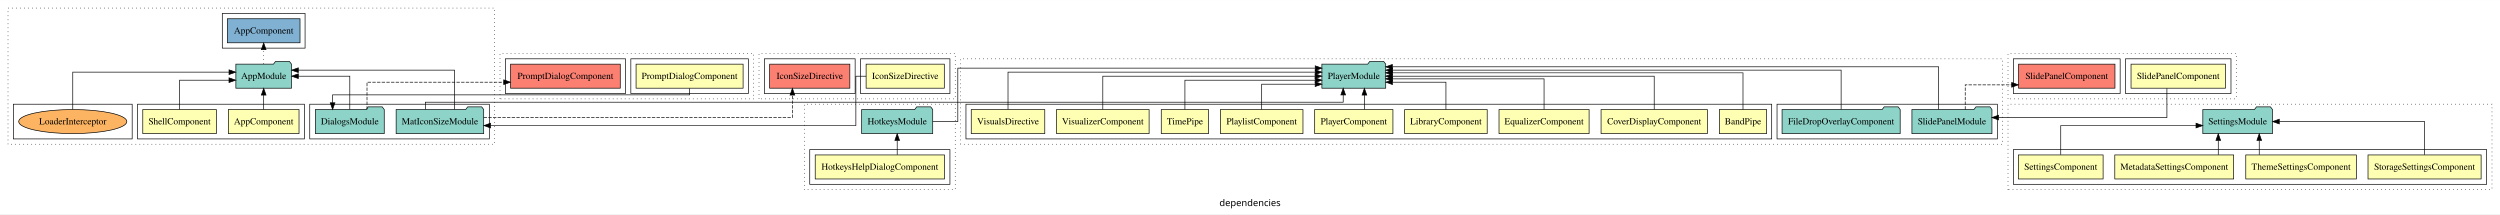
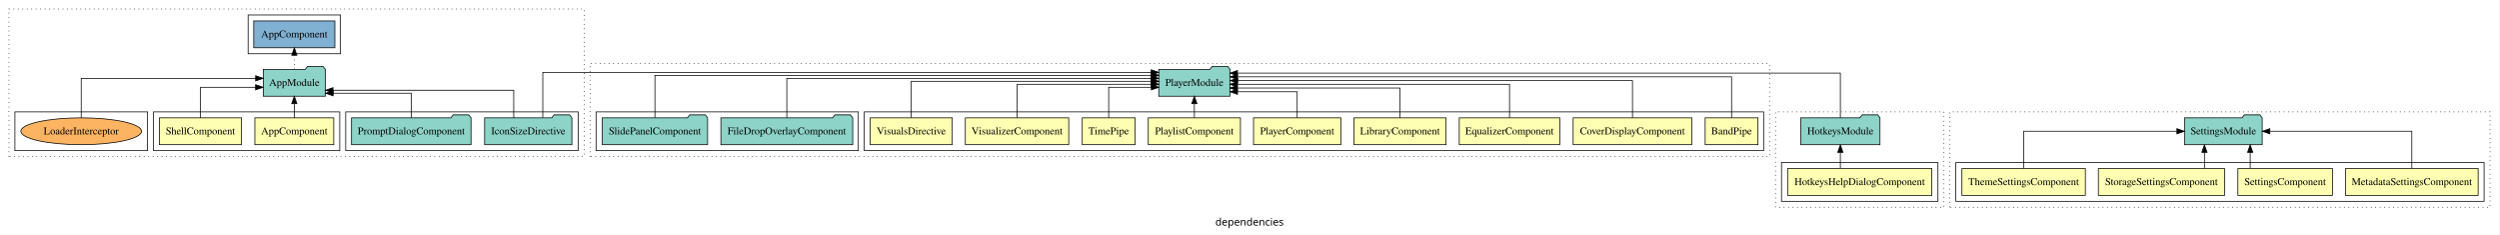
- <svg xmlns="http://www.w3.org/2000/svg" width="3745pt" height="321pt" viewBox="0.00 0.00 3745.00 320.80">
-   <g id="graph0" class="graph" transform="scale(1 1) rotate(0) translate(4 316.8)">
-     <polygon fill="white" stroke="transparent" points="-4,4 -4,-316.8 3741,-316.8 3741,4 -4,4" />
-     <text text-anchor="middle" x="1868.5" y="-8.2" font-family="sans-serif" font-size="14.00">dependencies</text>
+ <svg xmlns="http://www.w3.org/2000/svg" width="3354pt" height="315pt" viewBox="0.00 0.00 3354.00 314.80">
+   <g id="graph0" class="graph" transform="scale(1 1) rotate(0) translate(4 310.8)">
+     <polygon fill="white" stroke="transparent" points="-4,4 -4,-310.8 3350,-310.8 3350,4 -4,4" />
+     <text text-anchor="middle" x="1673" y="-8.2" font-family="sans-serif" font-size="14.00">dependencies</text>
    <g id="clust1" class="cluster">
-       <polygon fill="none" stroke="black" stroke-dasharray="1,5" points="8,-100.8 8,-304.8 737,-304.8 737,-100.8 8,-100.8" />
+       <polygon fill="none" stroke="black" stroke-dasharray="1,5" points="8,-100.8 8,-298.8 780,-298.8 780,-100.8 8,-100.8" />
    </g>
    <g id="clust2" class="cluster">
      <polygon fill="none" stroke="black" points="202,-108.8 202,-160.8 452,-160.8 452,-108.8 202,-108.8" />
    </g>
    <g id="clust5" class="cluster">
-       <polygon fill="none" stroke="black" points="460,-108.8 460,-160.8 729,-160.8 729,-108.8 460,-108.8" />
+       <polygon fill="none" stroke="black" points="460,-108.8 460,-160.8 772,-160.8 772,-108.8 460,-108.8" />
    </g>
    <g id="clust7" class="cluster">
-       <polygon fill="none" stroke="black" points="329,-244.8 329,-296.8 453,-296.8 453,-244.8 329,-244.8" />
+       <polygon fill="none" stroke="black" points="329,-238.8 329,-290.8 453,-290.8 453,-238.8 329,-238.8" />
    </g>
    <g id="clust8" class="cluster">
      <polygon fill="none" stroke="black" points="16,-108.8 16,-160.8 194,-160.8 194,-108.8 16,-108.8" />
    </g>
    <g id="clust9" class="cluster">
-       <polygon fill="none" stroke="black" stroke-dasharray="1,5" points="745,-168.8 745,-236.8 1125,-236.8 1125,-168.8 745,-168.8" />
+       <polygon fill="none" stroke="black" stroke-dasharray="1,5" points="2379,-32.8 2379,-160.8 2605,-160.8 2605,-32.8 2379,-32.8" />
    </g>
    <g id="clust10" class="cluster">
-       <polygon fill="none" stroke="black" points="941,-176.8 941,-228.8 1117,-228.8 1117,-176.8 941,-176.8" />
-     </g>
-     <g id="clust13" class="cluster">
-       <polygon fill="none" stroke="black" points="753,-176.8 753,-228.8 933,-228.8 933,-176.8 753,-176.8" />
+       <polygon fill="none" stroke="black" points="2387,-40.8 2387,-92.8 2597,-92.8 2597,-40.8 2387,-40.8" />
    </g>
    <g id="clust16" class="cluster">
-       <polygon fill="none" stroke="black" stroke-dasharray="1,5" points="1201,-32.8 1201,-160.8 1427,-160.8 1427,-32.8 1201,-32.8" />
+       <polygon fill="none" stroke="black" stroke-dasharray="1,5" points="788,-100.8 788,-225.8 2371,-225.8 2371,-100.8 788,-100.8" />
    </g>
    <g id="clust17" class="cluster">
-       <polygon fill="none" stroke="black" points="1209,-40.8 1209,-92.8 1419,-92.8 1419,-40.8 1209,-40.8" />
-     </g>
-     <g id="clust23" class="cluster">
-       <polygon fill="none" stroke="black" stroke-dasharray="1,5" points="1133,-168.8 1133,-236.8 1427,-236.8 1427,-168.8 1133,-168.8" />
-     </g>
-     <g id="clust24" class="cluster">
-       <polygon fill="none" stroke="black" points="1285,-176.8 1285,-228.8 1419,-228.8 1419,-176.8 1285,-176.8" />
+       <polygon fill="none" stroke="black" points="1156,-108.8 1156,-160.8 2363,-160.8 2363,-108.8 1156,-108.8" />
    </g>
    <g id="clust27" class="cluster">
-       <polygon fill="none" stroke="black" points="1141,-176.8 1141,-228.8 1277,-228.8 1277,-176.8 1141,-176.8" />
-     </g>
-     <g id="clust30" class="cluster">
-       <polygon fill="none" stroke="black" stroke-dasharray="1,5" points="1435,-100.8 1435,-228.8 2996,-228.8 2996,-100.8 1435,-100.8" />
+       <polygon fill="none" stroke="black" points="796,-108.8 796,-160.8 1148,-160.8 1148,-108.8 796,-108.8" />
    </g>
    <g id="clust31" class="cluster">
-       <polygon fill="none" stroke="black" points="1443,-108.8 1443,-160.8 2650,-160.8 2650,-108.8 1443,-108.8" />
-     </g>
-     <g id="clust41" class="cluster">
-       <polygon fill="none" stroke="black" points="2658,-108.8 2658,-160.8 2988,-160.8 2988,-108.8 2658,-108.8" />
-     </g>
-     <g id="clust45" class="cluster">
-       <polygon fill="none" stroke="black" stroke-dasharray="1,5" points="3004,-32.8 3004,-160.8 3729,-160.8 3729,-32.8 3004,-32.8" />
-     </g>
-     <g id="clust46" class="cluster">
-       <polygon fill="none" stroke="black" points="3012,-40.8 3012,-92.8 3721,-92.8 3721,-40.8 3012,-40.8" />
-     </g>
-     <g id="clust55" class="cluster">
-       <polygon fill="none" stroke="black" stroke-dasharray="1,5" points="3004,-168.8 3004,-236.8 3346,-236.8 3346,-168.8 3004,-168.8" />
-     </g>
-     <g id="clust56" class="cluster">
-       <polygon fill="none" stroke="black" points="3180,-176.8 3180,-228.8 3338,-228.8 3338,-176.8 3180,-176.8" />
-     </g>
-     <g id="clust59" class="cluster">
-       <polygon fill="none" stroke="black" points="3012,-176.8 3012,-228.8 3172,-228.8 3172,-176.8 3012,-176.8" />
+       <polygon fill="none" stroke="black" stroke-dasharray="1,5" points="2613,-32.8 2613,-160.8 3338,-160.8 3338,-32.8 2613,-32.8" />
+     </g>
+     <g id="clust32" class="cluster">
+       <polygon fill="none" stroke="black" points="2621,-40.8 2621,-92.8 3330,-92.8 3330,-40.8 2621,-40.8" />
    </g>
    <g id="node1" class="node">
      <polygon fill="#ffffb3" stroke="black" points="443.94,-152.8 338.06,-152.8 338.06,-116.8 443.94,-116.8 443.94,-152.8" />
      <text text-anchor="middle" x="391" y="-130.6" font-family="Times,serif" font-size="14.00">AppComponent</text>
    </g>
    <g id="node3" class="node">
-       <polygon fill="#8dd3c7" stroke="black" points="432.66,-220.8 429.66,-224.8 408.66,-224.8 405.66,-220.8 349.34,-220.8 349.34,-184.8 432.66,-184.8 432.66,-220.8" />
-       <text text-anchor="middle" x="391" y="-198.6" font-family="Times,serif" font-size="14.00">AppModule</text>
+       <polygon fill="#8dd3c7" stroke="black" points="432.66,-217.8 429.66,-221.8 408.66,-221.8 405.66,-217.8 349.34,-217.8 349.34,-181.8 432.66,-181.8 432.66,-217.8" />
+       <text text-anchor="middle" x="391" y="-195.6" font-family="Times,serif" font-size="14.00">AppModule</text>
    </g>
    <g id="edge1" class="edge">
-       <path fill="none" stroke="black" d="M391,-153.02C391,-153.02 391,-174.53 391,-174.53" />
-       <polygon fill="black" stroke="black" points="387.5,-174.53 391,-184.53 394.5,-174.53 387.5,-174.53" />
+       <path fill="none" stroke="black" d="M391,-152.91C391,-152.91 391,-171.79 391,-171.79" />
+       <polygon fill="black" stroke="black" points="387.5,-171.79 391,-181.79 394.5,-171.79 387.5,-171.79" />
    </g>
    <g id="node2" class="node">
      <polygon fill="#ffffb3" stroke="black" points="320.11,-152.8 209.89,-152.8 209.89,-116.8 320.11,-116.8 320.11,-152.8" />
      <text text-anchor="middle" x="265" y="-130.6" font-family="Times,serif" font-size="14.00">ShellComponent</text>
    </g>
    <g id="edge2" class="edge">
-       <path fill="none" stroke="black" d="M265,-153.07C265,-171.36 265,-196.8 265,-196.8 265,-196.8 339.04,-196.8 339.04,-196.8" />
-       <polygon fill="black" stroke="black" points="339.04,-200.3 349.04,-196.8 339.04,-193.3 339.04,-200.3" />
+       <path fill="none" stroke="black" d="M265,-152.82C265,-170.17 265,-193.8 265,-193.8 265,-193.8 339.04,-193.8 339.04,-193.8" />
+       <polygon fill="black" stroke="black" points="339.04,-197.3 349.04,-193.8 339.04,-190.3 339.04,-197.3" />
    </g>
    <g id="node6" class="node">
-       <polygon fill="#80b1d3" stroke="black" points="445.44,-288.8 336.56,-288.8 336.56,-252.8 445.44,-252.8 445.44,-288.8" />
-       <text text-anchor="middle" x="391" y="-266.6" font-family="Times,serif" font-size="14.00">AppComponent </text>
+       <polygon fill="#80b1d3" stroke="black" points="445.44,-282.8 336.56,-282.8 336.56,-246.8 445.44,-246.8 445.44,-282.8" />
+       <text text-anchor="middle" x="391" y="-260.6" font-family="Times,serif" font-size="14.00">AppComponent </text>
    </g>
    <g id="edge5" class="edge">
-       <path fill="none" stroke="black" stroke-dasharray="1,5" d="M391,-221.02C391,-221.02 391,-242.53 391,-242.53" />
-       <polygon fill="black" stroke="black" points="387.5,-242.53 391,-252.53 394.5,-242.53 387.5,-242.53" />
+       <path fill="none" stroke="black" stroke-dasharray="1,5" d="M391,-217.91C391,-217.91 391,-236.79 391,-236.79" />
+       <polygon fill="black" stroke="black" points="387.5,-236.79 391,-246.79 394.5,-236.79 387.5,-236.79" />
    </g>
    <g id="node4" class="node">
-       <polygon fill="#8dd3c7" stroke="black" points="571.6,-152.8 568.6,-156.8 547.6,-156.8 544.6,-152.8 468.4,-152.8 468.4,-116.8 571.6,-116.8 571.6,-152.8" />
-       <text text-anchor="middle" x="520" y="-130.6" font-family="Times,serif" font-size="14.00">DialogsModule</text>
+       <polygon fill="#8dd3c7" stroke="black" points="763.56,-152.8 760.56,-156.8 739.56,-156.8 736.56,-152.8 646.44,-152.8 646.44,-116.8 763.56,-116.8 763.56,-152.8" />
+       <text text-anchor="middle" x="705" y="-130.6" font-family="Times,serif" font-size="14.00">IconSizeDirective</text>
    </g>
    <g id="edge3" class="edge">
-       <path fill="none" stroke="black" d="M520,-153.02C520,-173.17 520,-202.8 520,-202.8 520,-202.8 442.88,-202.8 442.88,-202.8" />
-       <polygon fill="black" stroke="black" points="442.88,-199.3 432.88,-202.8 442.88,-206.3 442.88,-199.3" />
-     </g>
-     <g id="node9" class="node">
-       <polygon fill="#fb8072" stroke="black" points="925.16,-220.8 760.84,-220.8 760.84,-184.8 925.16,-184.8 925.16,-220.8" />
-       <text text-anchor="middle" x="843" y="-198.6" font-family="Times,serif" font-size="14.00">PromptDialogComponent </text>
-     </g>
-     <g id="edge8" class="edge">
-       <path fill="none" stroke="black" stroke-dasharray="5,2" d="M545.78,-152.82C545.78,-170.17 545.78,-193.8 545.78,-193.8 545.78,-193.8 750.6,-193.8 750.6,-193.8" />
-       <polygon fill="black" stroke="black" points="750.6,-197.3 760.6,-193.8 750.6,-190.3 750.6,-197.3" />
+       <path fill="none" stroke="black" d="M685.49,-152.81C685.49,-168.85 685.49,-189.8 685.49,-189.8 685.49,-189.8 442.88,-189.8 442.88,-189.8" />
+       <polygon fill="black" stroke="black" points="442.88,-186.3 432.88,-189.8 442.88,-193.3 442.88,-186.3" />
+     </g>
+     <g id="node19" class="node">
+       <polygon fill="#8dd3c7" stroke="black" points="1646.82,-217.8 1643.82,-221.8 1622.82,-221.8 1619.82,-217.8 1551.18,-217.8 1551.18,-181.8 1646.82,-181.8 1646.82,-217.8" />
+       <text text-anchor="middle" x="1599" y="-195.6" font-family="Times,serif" font-size="14.00">PlayerModule</text>
+     </g>
+     <g id="edge19" class="edge">
+       <path fill="none" stroke="black" d="M724.51,-153.12C724.51,-176.46 724.51,-213.8 724.51,-213.8 724.51,-213.8 1541.05,-213.8 1541.05,-213.8" />
+       <polygon fill="black" stroke="black" points="1541.05,-217.3 1551.05,-213.8 1541.05,-210.3 1541.05,-217.3" />
    </g>
    <g id="node5" class="node">
-       <polygon fill="#8dd3c7" stroke="black" points="720.58,-152.8 717.58,-156.8 696.58,-156.8 693.58,-152.8 589.42,-152.8 589.42,-116.8 720.58,-116.8 720.58,-152.8" />
-       <text text-anchor="middle" x="655" y="-130.6" font-family="Times,serif" font-size="14.00">MatIconSizeModule</text>
+       <polygon fill="#8dd3c7" stroke="black" points="628.16,-152.8 625.16,-156.8 604.16,-156.8 601.16,-152.8 467.84,-152.8 467.84,-116.8 628.16,-116.8 628.16,-152.8" />
+       <text text-anchor="middle" x="548" y="-130.6" font-family="Times,serif" font-size="14.00">PromptDialogComponent</text>
    </g>
    <g id="edge4" class="edge">
-       <path fill="none" stroke="black" d="M676.85,-153.05C676.85,-175.82 676.85,-211.8 676.85,-211.8 676.85,-211.8 442.87,-211.8 442.87,-211.8" />
-       <polygon fill="black" stroke="black" points="442.87,-208.3 432.87,-211.8 442.87,-215.3 442.87,-208.3" />
-     </g>
-     <g id="node13" class="node">
-       <polygon fill="#fb8072" stroke="black" points="1269.06,-220.8 1148.94,-220.8 1148.94,-184.8 1269.06,-184.8 1269.06,-220.8" />
-       <text text-anchor="middle" x="1209" y="-198.6" font-family="Times,serif" font-size="14.00">IconSizeDirective </text>
-     </g>
-     <g id="edge11" class="edge">
-       <path fill="none" stroke="black" stroke-dasharray="5,2" d="M720.54,-140.8C861.95,-140.8 1183.03,-140.8 1183.03,-140.8 1183.03,-140.8 1183.03,-174.53 1183.03,-174.53" />
-       <polygon fill="black" stroke="black" points="1179.53,-174.53 1183.03,-184.53 1186.53,-174.53 1179.53,-174.53" />
-     </g>
-     <g id="node23" class="node">
-       <polygon fill="#8dd3c7" stroke="black" points="2071.82,-220.8 2068.82,-224.8 2047.82,-224.8 2044.82,-220.8 1976.18,-220.8 1976.18,-184.8 2071.82,-184.8 2071.82,-220.8" />
-       <text text-anchor="middle" x="2024" y="-198.6" font-family="Times,serif" font-size="14.00">PlayerModule</text>
-     </g>
-     <g id="edge23" class="edge">
-       <path fill="none" stroke="black" d="M633.15,-153C633.15,-158.83 633.15,-163.8 633.15,-163.8 633.15,-163.8 2008.11,-163.8 2008.11,-163.8 2008.11,-163.8 2008.11,-174.67 2008.11,-174.67" />
-       <polygon fill="black" stroke="black" points="2004.61,-174.67 2008.11,-184.67 2011.61,-174.67 2004.61,-174.67" />
+       <path fill="none" stroke="black" d="M548,-152.92C548,-167.58 548,-185.8 548,-185.8 548,-185.8 443.07,-185.8 443.07,-185.8" />
+       <polygon fill="black" stroke="black" points="443.07,-182.3 433.07,-185.8 443.07,-189.3 443.07,-182.3" />
    </g>
    <g id="node7" class="node">
      <ellipse fill="#fdb462" stroke="black" cx="105" cy="-134.8" rx="80.98" ry="18" />
      <text text-anchor="middle" x="105" y="-130.6" font-family="Times,serif" font-size="14.00">LoaderInterceptor</text>
    </g>
    <g id="edge6" class="edge">
-       <path fill="none" stroke="black" d="M105,-153.09C105,-175.01 105,-208.8 105,-208.8 105,-208.8 339.11,-208.8 339.11,-208.8" />
-       <polygon fill="black" stroke="black" points="339.11,-212.3 349.11,-208.8 339.11,-205.3 339.11,-212.3" />
+       <path fill="none" stroke="black" d="M105,-153.08C105,-174.12 105,-205.8 105,-205.8 105,-205.8 339.11,-205.8 339.11,-205.8" />
+       <polygon fill="black" stroke="black" points="339.11,-209.3 349.11,-205.8 339.11,-202.3 339.11,-209.3" />
    </g>
    <g id="node8" class="node">
-       <polygon fill="#ffffb3" stroke="black" points="1109.16,-220.8 948.84,-220.8 948.84,-184.8 1109.16,-184.8 1109.16,-220.8" />
-       <text text-anchor="middle" x="1029" y="-198.6" font-family="Times,serif" font-size="14.00">PromptDialogComponent</text>
+       <polygon fill="#ffffb3" stroke="black" points="2588.81,-84.8 2395.19,-84.8 2395.19,-48.8 2588.81,-48.8 2588.81,-84.8" />
+       <text text-anchor="middle" x="2492" y="-62.6" font-family="Times,serif" font-size="14.00">HotkeysHelpDialogComponent</text>
+     </g>
+     <g id="node9" class="node">
+       <polygon fill="#8dd3c7" stroke="black" points="2519.21,-152.8 2516.21,-156.8 2495.21,-156.8 2492.21,-152.8 2412.79,-152.8 2412.79,-116.8 2519.21,-116.8 2519.21,-152.8" />
+       <text text-anchor="middle" x="2466" y="-130.6" font-family="Times,serif" font-size="14.00">HotkeysModule</text>
    </g>
    <g id="edge7" class="edge">
-       <path fill="none" stroke="black" d="M1029,-184.59C1029,-179.25 1029,-174.8 1029,-174.8 1029,-174.8 494.22,-174.8 494.22,-174.8 494.22,-174.8 494.22,-162.93 494.22,-162.93" />
-       <polygon fill="black" stroke="black" points="497.72,-162.93 494.22,-152.93 490.72,-162.93 497.72,-162.93" />
+       <path fill="none" stroke="black" d="M2466,-85.02C2466,-85.02 2466,-106.53 2466,-106.53" />
+       <polygon fill="black" stroke="black" points="2462.5,-106.53 2466,-116.53 2469.5,-106.53 2462.5,-106.53" />
+     </g>
+     <g id="edge18" class="edge">
+       <path fill="none" stroke="black" d="M2466,-152.89C2466,-175.93 2466,-212.8 2466,-212.8 2466,-212.8 1656.85,-212.8 1656.85,-212.8" />
+       <polygon fill="black" stroke="black" points="1656.85,-209.3 1646.85,-212.8 1656.85,-216.3 1656.85,-209.3" />
    </g>
    <g id="node10" class="node">
-       <polygon fill="#ffffb3" stroke="black" points="1410.81,-84.8 1217.19,-84.8 1217.19,-48.8 1410.81,-48.8 1410.81,-84.8" />
-       <text text-anchor="middle" x="1314" y="-62.6" font-family="Times,serif" font-size="14.00">HotkeysHelpDialogComponent</text>
+       <polygon fill="#ffffb3" stroke="black" points="2355.44,-152.8 2284.56,-152.8 2284.56,-116.8 2355.44,-116.8 2355.44,-152.8" />
+       <text text-anchor="middle" x="2320" y="-130.6" font-family="Times,serif" font-size="14.00">BandPipe</text>
+     </g>
+     <g id="edge8" class="edge">
+       <path fill="none" stroke="black" d="M2320,-152.84C2320,-174.46 2320,-207.8 2320,-207.8 2320,-207.8 1656.87,-207.8 1656.87,-207.8" />
+       <polygon fill="black" stroke="black" points="1656.87,-204.3 1646.87,-207.8 1656.87,-211.3 1656.87,-204.3" />
    </g>
    <g id="node11" class="node">
-       <polygon fill="#8dd3c7" stroke="black" points="1393.21,-152.8 1390.21,-156.8 1369.21,-156.8 1366.21,-152.8 1286.79,-152.8 1286.79,-116.8 1393.21,-116.8 1393.21,-152.8" />
-       <text text-anchor="middle" x="1340" y="-130.6" font-family="Times,serif" font-size="14.00">HotkeysModule</text>
+       <polygon fill="#ffffb3" stroke="black" points="2266.6,-152.8 2107.4,-152.8 2107.4,-116.8 2266.6,-116.8 2266.6,-152.8" />
+       <text text-anchor="middle" x="2187" y="-130.6" font-family="Times,serif" font-size="14.00">CoverDisplayComponent</text>
    </g>
    <g id="edge9" class="edge">
-       <path fill="none" stroke="black" d="M1340,-85.02C1340,-85.02 1340,-106.53 1340,-106.53" />
-       <polygon fill="black" stroke="black" points="1336.5,-106.53 1340,-116.53 1343.5,-106.53 1336.5,-106.53" />
+       <path fill="none" stroke="black" d="M2187,-153.02C2187,-173.17 2187,-202.8 2187,-202.8 2187,-202.8 1657.12,-202.8 1657.12,-202.8" />
+       <polygon fill="black" stroke="black" points="1657.12,-199.3 1647.12,-202.8 1657.12,-206.3 1657.12,-199.3" />
+     </g>
+     <g id="node12" class="node">
+       <polygon fill="#ffffb3" stroke="black" points="2089.47,-152.8 1954.53,-152.8 1954.53,-116.8 2089.47,-116.8 2089.47,-152.8" />
+       <text text-anchor="middle" x="2022" y="-130.6" font-family="Times,serif" font-size="14.00">EqualizerComponent</text>
+     </g>
+     <g id="edge10" class="edge">
+       <path fill="none" stroke="black" d="M2022,-153.02C2022,-171.63 2022,-197.8 2022,-197.8 2022,-197.8 1656.7,-197.8 1656.7,-197.8" />
+       <polygon fill="black" stroke="black" points="1656.7,-194.3 1646.7,-197.8 1656.7,-201.3 1656.7,-194.3" />
+     </g>
+     <g id="node13" class="node">
+       <polygon fill="#ffffb3" stroke="black" points="1936.81,-152.8 1813.19,-152.8 1813.19,-116.8 1936.81,-116.8 1936.81,-152.8" />
+       <text text-anchor="middle" x="1875" y="-130.6" font-family="Times,serif" font-size="14.00">LibraryComponent</text>
+     </g>
+     <g id="edge11" class="edge">
+       <path fill="none" stroke="black" d="M1875,-152.83C1875,-169.86 1875,-192.8 1875,-192.8 1875,-192.8 1656.76,-192.8 1656.76,-192.8" />
+       <polygon fill="black" stroke="black" points="1656.76,-189.3 1646.76,-192.8 1656.76,-196.3 1656.76,-189.3" />
+     </g>
+     <g id="node14" class="node">
+       <polygon fill="#ffffb3" stroke="black" points="1795.6,-152.8 1678.4,-152.8 1678.4,-116.8 1795.6,-116.8 1795.6,-152.8" />
+       <text text-anchor="middle" x="1737" y="-130.6" font-family="Times,serif" font-size="14.00">PlayerComponent</text>
+     </g>
+     <g id="edge12" class="edge">
+       <path fill="none" stroke="black" d="M1737,-153.04C1737,-168.37 1737,-187.8 1737,-187.8 1737,-187.8 1656.88,-187.8 1656.88,-187.8" />
+       <polygon fill="black" stroke="black" points="1656.88,-184.3 1646.88,-187.8 1656.88,-191.3 1656.88,-184.3" />
+     </g>
+     <g id="node15" class="node">
+       <polygon fill="#ffffb3" stroke="black" points="1660.84,-152.8 1537.16,-152.8 1537.16,-116.8 1660.84,-116.8 1660.84,-152.8" />
+       <text text-anchor="middle" x="1599" y="-130.6" font-family="Times,serif" font-size="14.00">PlaylistComponent</text>
+     </g>
+     <g id="edge13" class="edge">
+       <path fill="none" stroke="black" d="M1599,-152.91C1599,-152.91 1599,-171.79 1599,-171.79" />
+       <polygon fill="black" stroke="black" points="1595.5,-171.79 1599,-181.79 1602.5,-171.79 1595.5,-171.79" />
+     </g>
+     <g id="node16" class="node">
+       <polygon fill="#ffffb3" stroke="black" points="1519.44,-152.8 1448.56,-152.8 1448.56,-116.8 1519.44,-116.8 1519.44,-152.8" />
+       <text text-anchor="middle" x="1484" y="-130.6" font-family="Times,serif" font-size="14.00">TimePipe</text>
+     </g>
+     <g id="edge14" class="edge">
+       <path fill="none" stroke="black" d="M1484,-152.82C1484,-170.17 1484,-193.8 1484,-193.8 1484,-193.8 1541.23,-193.8 1541.23,-193.8" />
+       <polygon fill="black" stroke="black" points="1541.23,-197.3 1551.23,-193.8 1541.23,-190.3 1541.23,-197.3" />
+     </g>
+     <g id="node17" class="node">
+       <polygon fill="#ffffb3" stroke="black" points="1430.36,-152.8 1291.64,-152.8 1291.64,-116.8 1430.36,-116.8 1430.36,-152.8" />
+       <text text-anchor="middle" x="1361" y="-130.6" font-family="Times,serif" font-size="14.00">VisualizerComponent</text>
+     </g>
+     <g id="edge15" class="edge">
+       <path fill="none" stroke="black" d="M1361,-153.02C1361,-171.63 1361,-197.8 1361,-197.8 1361,-197.8 1541.12,-197.8 1541.12,-197.8" />
+       <polygon fill="black" stroke="black" points="1541.12,-201.3 1551.12,-197.8 1541.12,-194.3 1541.12,-201.3" />
+     </g>
+     <g id="node18" class="node">
+       <polygon fill="#ffffb3" stroke="black" points="1274.08,-152.8 1163.92,-152.8 1163.92,-116.8 1274.08,-116.8 1274.08,-152.8" />
+       <text text-anchor="middle" x="1219" y="-130.6" font-family="Times,serif" font-size="14.00">VisualsDirective</text>
+     </g>
+     <g id="edge16" class="edge">
+       <path fill="none" stroke="black" d="M1219,-153.11C1219,-172.95 1219,-201.8 1219,-201.8 1219,-201.8 1541.26,-201.8 1541.26,-201.8" />
+       <polygon fill="black" stroke="black" points="1541.26,-205.3 1551.26,-201.8 1541.26,-198.3 1541.26,-205.3" />
+     </g>
+     <g id="node20" class="node">
+       <polygon fill="#8dd3c7" stroke="black" points="1140.47,-152.8 1137.47,-156.8 1116.47,-156.8 1113.47,-152.8 963.53,-152.8 963.53,-116.8 1140.47,-116.8 1140.47,-152.8" />
+       <text text-anchor="middle" x="1052" y="-130.6" font-family="Times,serif" font-size="14.00">FileDropOverlayComponent</text>
+     </g>
+     <g id="edge17" class="edge">
+       <path fill="none" stroke="black" d="M1052,-153.08C1052,-174.12 1052,-205.8 1052,-205.8 1052,-205.8 1540.94,-205.8 1540.94,-205.8" />
+       <polygon fill="black" stroke="black" points="1540.94,-209.3 1550.94,-205.8 1540.94,-202.3 1540.94,-209.3" />
+     </g>
+     <g id="node21" class="node">
+       <polygon fill="#8dd3c7" stroke="black" points="945.71,-152.8 942.71,-156.8 921.71,-156.8 918.71,-152.8 804.29,-152.8 804.29,-116.8 945.71,-116.8 945.71,-152.8" />
+       <text text-anchor="middle" x="875" y="-130.6" font-family="Times,serif" font-size="14.00">SlidePanelComponent</text>
+     </g>
+     <g id="edge20" class="edge">
+       <path fill="none" stroke="black" d="M875,-152.96C875,-175.15 875,-209.8 875,-209.8 875,-209.8 1541.22,-209.8 1541.22,-209.8" />
+       <polygon fill="black" stroke="black" points="1541.22,-213.3 1551.22,-209.8 1541.22,-206.3 1541.22,-213.3" />
+     </g>
+     <g id="node22" class="node">
+       <polygon fill="#ffffb3" stroke="black" points="3322.03,-84.8 3143.97,-84.8 3143.97,-48.8 3322.03,-48.8 3322.03,-84.8" />
+       <text text-anchor="middle" x="3233" y="-62.6" font-family="Times,serif" font-size="14.00">MetadataSettingsComponent</text>
+     </g>
+     <g id="node26" class="node">
+       <polygon fill="#8dd3c7" stroke="black" points="3032.17,-152.8 3029.17,-156.8 3008.17,-156.8 3005.17,-152.8 2927.83,-152.8 2927.83,-116.8 3032.17,-116.8 3032.17,-152.8" />
+       <text text-anchor="middle" x="2980" y="-130.6" font-family="Times,serif" font-size="14.00">SettingsModule</text>
+     </g>
+     <g id="edge21" class="edge">
+       <path fill="none" stroke="black" d="M3233,-85.02C3233,-105.17 3233,-134.8 3233,-134.8 3233,-134.8 3042.42,-134.8 3042.42,-134.8" />
+       <polygon fill="black" stroke="black" points="3042.42,-131.3 3032.42,-134.8 3042.42,-138.3 3042.42,-131.3" />
+     </g>
+     <g id="node23" class="node">
+       <polygon fill="#ffffb3" stroke="black" points="3126.45,-84.8 2999.55,-84.8 2999.55,-48.8 3126.45,-48.8 3126.45,-84.8" />
+       <text text-anchor="middle" x="3063" y="-62.6" font-family="Times,serif" font-size="14.00">SettingsComponent</text>
    </g>
    <g id="edge22" class="edge">
-       <path fill="none" stroke="black" d="M1393.35,-134.8C1413.11,-134.8 1430.81,-134.8 1430.81,-134.8 1430.81,-134.8 1430.81,-214.8 1430.81,-214.8 1430.81,-214.8 1966.21,-214.8 1966.21,-214.8" />
-       <polygon fill="black" stroke="black" points="1966.21,-218.3 1976.21,-214.8 1966.21,-211.3 1966.21,-218.3" />
-     </g>
-     <g id="node12" class="node">
-       <polygon fill="#ffffb3" stroke="black" points="1410.56,-220.8 1293.44,-220.8 1293.44,-184.8 1410.56,-184.8 1410.56,-220.8" />
-       <text text-anchor="middle" x="1352" y="-198.6" font-family="Times,serif" font-size="14.00">IconSizeDirective</text>
-     </g>
-     <g id="edge10" class="edge">
-       <path fill="none" stroke="black" d="M1293.4,-202.8C1284.43,-202.8 1278.09,-202.8 1278.09,-202.8 1278.09,-202.8 1278.09,-128.8 1278.09,-128.8 1278.09,-128.8 730.8,-128.8 730.8,-128.8" />
-       <polygon fill="black" stroke="black" points="730.8,-125.3 720.8,-128.8 730.8,-132.3 730.8,-125.3" />
-     </g>
-     <g id="node14" class="node">
-       <polygon fill="#ffffb3" stroke="black" points="2642.44,-152.8 2571.56,-152.8 2571.56,-116.8 2642.44,-116.8 2642.44,-152.8" />
-       <text text-anchor="middle" x="2607" y="-130.6" font-family="Times,serif" font-size="14.00">BandPipe</text>
-     </g>
-     <g id="edge12" class="edge">
-       <path fill="none" stroke="black" d="M2607,-152.84C2607,-174.46 2607,-207.8 2607,-207.8 2607,-207.8 2081.71,-207.8 2081.71,-207.8" />
-       <polygon fill="black" stroke="black" points="2081.71,-204.3 2071.71,-207.8 2081.71,-211.3 2081.71,-204.3" />
-     </g>
-     <g id="node15" class="node">
-       <polygon fill="#ffffb3" stroke="black" points="2553.6,-152.8 2394.4,-152.8 2394.4,-116.8 2553.6,-116.8 2553.6,-152.8" />
-       <text text-anchor="middle" x="2474" y="-130.6" font-family="Times,serif" font-size="14.00">CoverDisplayComponent</text>
-     </g>
-     <g id="edge13" class="edge">
-       <path fill="none" stroke="black" d="M2474,-153.02C2474,-173.17 2474,-202.8 2474,-202.8 2474,-202.8 2081.73,-202.8 2081.73,-202.8" />
-       <polygon fill="black" stroke="black" points="2081.73,-199.3 2071.73,-202.8 2081.73,-206.3 2081.73,-199.3" />
-     </g>
-     <g id="node16" class="node">
-       <polygon fill="#ffffb3" stroke="black" points="2376.47,-152.8 2241.53,-152.8 2241.53,-116.8 2376.47,-116.8 2376.47,-152.8" />
-       <text text-anchor="middle" x="2309" y="-130.6" font-family="Times,serif" font-size="14.00">EqualizerComponent</text>
-     </g>
-     <g id="edge14" class="edge">
-       <path fill="none" stroke="black" d="M2309,-152.97C2309,-171.89 2309,-198.8 2309,-198.8 2309,-198.8 2081.7,-198.8 2081.7,-198.8" />
-       <polygon fill="black" stroke="black" points="2081.7,-195.3 2071.7,-198.8 2081.7,-202.3 2081.7,-195.3" />
-     </g>
-     <g id="node17" class="node">
-       <polygon fill="#ffffb3" stroke="black" points="2223.81,-152.8 2100.19,-152.8 2100.19,-116.8 2223.81,-116.8 2223.81,-152.8" />
-       <text text-anchor="middle" x="2162" y="-130.6" font-family="Times,serif" font-size="14.00">LibraryComponent</text>
-     </g>
-     <g id="edge15" class="edge">
-       <path fill="none" stroke="black" d="M2162,-152.82C2162,-170.17 2162,-193.8 2162,-193.8 2162,-193.8 2081.88,-193.8 2081.88,-193.8" />
-       <polygon fill="black" stroke="black" points="2081.88,-190.3 2071.88,-193.8 2081.88,-197.3 2081.88,-190.3" />
-     </g>
-     <g id="node18" class="node">
-       <polygon fill="#ffffb3" stroke="black" points="2082.6,-152.8 1965.4,-152.8 1965.4,-116.8 2082.6,-116.8 2082.6,-152.8" />
-       <text text-anchor="middle" x="2024" y="-130.6" font-family="Times,serif" font-size="14.00">PlayerComponent</text>
-     </g>
-     <g id="edge16" class="edge">
-       <path fill="none" stroke="black" d="M2039.89,-153.02C2039.89,-153.02 2039.89,-174.53 2039.89,-174.53" />
-       <polygon fill="black" stroke="black" points="2036.39,-174.53 2039.89,-184.53 2043.39,-174.53 2036.39,-174.53" />
-     </g>
-     <g id="node19" class="node">
-       <polygon fill="#ffffb3" stroke="black" points="1947.84,-152.8 1824.16,-152.8 1824.16,-116.8 1947.84,-116.8 1947.84,-152.8" />
-       <text text-anchor="middle" x="1886" y="-130.6" font-family="Times,serif" font-size="14.00">PlaylistComponent</text>
-     </g>
-     <g id="edge17" class="edge">
-       <path fill="none" stroke="black" d="M1886,-152.83C1886,-169.2 1886,-190.8 1886,-190.8 1886,-190.8 1966.12,-190.8 1966.12,-190.8" />
-       <polygon fill="black" stroke="black" points="1966.12,-194.3 1976.12,-190.8 1966.12,-187.3 1966.12,-194.3" />
-     </g>
-     <g id="node20" class="node">
-       <polygon fill="#ffffb3" stroke="black" points="1806.44,-152.8 1735.56,-152.8 1735.56,-116.8 1806.44,-116.8 1806.44,-152.8" />
-       <text text-anchor="middle" x="1771" y="-130.6" font-family="Times,serif" font-size="14.00">TimePipe</text>
-     </g>
-     <g id="edge18" class="edge">
-       <path fill="none" stroke="black" d="M1771,-153.07C1771,-171.36 1771,-196.8 1771,-196.8 1771,-196.8 1966.12,-196.8 1966.12,-196.8" />
-       <polygon fill="black" stroke="black" points="1966.12,-200.3 1976.12,-196.8 1966.12,-193.3 1966.12,-200.3" />
-     </g>
-     <g id="node21" class="node">
-       <polygon fill="#ffffb3" stroke="black" points="1717.36,-152.8 1578.64,-152.8 1578.64,-116.8 1717.36,-116.8 1717.36,-152.8" />
-       <text text-anchor="middle" x="1648" y="-130.6" font-family="Times,serif" font-size="14.00">VisualizerComponent</text>
-     </g>
-     <g id="edge19" class="edge">
-       <path fill="none" stroke="black" d="M1648,-153.02C1648,-173.17 1648,-202.8 1648,-202.8 1648,-202.8 1966,-202.8 1966,-202.8" />
-       <polygon fill="black" stroke="black" points="1966,-206.3 1976,-202.8 1966,-199.3 1966,-206.3" />
-     </g>
-     <g id="node22" class="node">
-       <polygon fill="#ffffb3" stroke="black" points="1561.08,-152.8 1450.92,-152.8 1450.92,-116.8 1561.08,-116.8 1561.08,-152.8" />
-       <text text-anchor="middle" x="1506" y="-130.6" font-family="Times,serif" font-size="14.00">VisualsDirective</text>
-     </g>
-     <g id="edge20" class="edge">
-       <path fill="none" stroke="black" d="M1506,-153.09C1506,-175.01 1506,-208.8 1506,-208.8 1506,-208.8 1966.2,-208.8 1966.2,-208.8" />
-       <polygon fill="black" stroke="black" points="1966.2,-212.3 1976.2,-208.8 1966.2,-205.3 1966.2,-212.3" />
+       <path fill="none" stroke="black" d="M3016.06,-85.02C3016.06,-85.02 3016.06,-106.53 3016.06,-106.53" />
+       <polygon fill="black" stroke="black" points="3012.56,-106.53 3016.06,-116.53 3019.56,-106.53 3012.56,-106.53" />
    </g>
    <g id="node24" class="node">
-       <polygon fill="#8dd3c7" stroke="black" points="2842.47,-152.8 2839.47,-156.8 2818.47,-156.8 2815.47,-152.8 2665.53,-152.8 2665.53,-116.8 2842.47,-116.8 2842.47,-152.8" />
-       <text text-anchor="middle" x="2754" y="-130.6" font-family="Times,serif" font-size="14.00">FileDropOverlayComponent</text>
-     </g>
-     <g id="edge21" class="edge">
-       <path fill="none" stroke="black" d="M2754,-153.05C2754,-175.82 2754,-211.8 2754,-211.8 2754,-211.8 2081.9,-211.8 2081.9,-211.8" />
-       <polygon fill="black" stroke="black" points="2081.9,-208.3 2071.9,-211.8 2081.9,-215.3 2081.9,-208.3" />
+       <polygon fill="#ffffb3" stroke="black" points="2981.71,-84.8 2812.29,-84.8 2812.29,-48.8 2981.71,-48.8 2981.71,-84.8" />
+       <text text-anchor="middle" x="2897" y="-62.6" font-family="Times,serif" font-size="14.00">StorageSettingsComponent</text>
+     </g>
+     <g id="edge23" class="edge">
+       <path fill="none" stroke="black" d="M2954.64,-85.02C2954.64,-85.02 2954.64,-106.53 2954.64,-106.53" />
+       <polygon fill="black" stroke="black" points="2951.14,-106.53 2954.64,-116.53 2958.14,-106.53 2951.14,-106.53" />
    </g>
    <g id="node25" class="node">
-       <polygon fill="#8dd3c7" stroke="black" points="2979.94,-152.8 2976.94,-156.8 2955.94,-156.8 2952.94,-152.8 2860.06,-152.8 2860.06,-116.8 2979.94,-116.8 2979.94,-152.8" />
-       <text text-anchor="middle" x="2920" y="-130.6" font-family="Times,serif" font-size="14.00">SlidePanelModule</text>
+       <polygon fill="#ffffb3" stroke="black" points="2794.82,-84.8 2629.18,-84.8 2629.18,-48.8 2794.82,-48.8 2794.82,-84.8" />
+       <text text-anchor="middle" x="2712" y="-62.6" font-family="Times,serif" font-size="14.00">ThemeSettingsComponent</text>
    </g>
    <g id="edge24" class="edge">
-       <path fill="none" stroke="black" d="M2900.09,-153C2900.09,-177.16 2900.09,-216.8 2900.09,-216.8 2900.09,-216.8 2081.72,-216.8 2081.72,-216.8" />
-       <polygon fill="black" stroke="black" points="2081.72,-213.3 2071.72,-216.8 2081.72,-220.3 2081.72,-213.3" />
-     </g>
-     <g id="node32" class="node">
-       <polygon fill="#fb8072" stroke="black" points="3164.21,-220.8 3019.79,-220.8 3019.79,-184.8 3164.21,-184.8 3164.21,-220.8" />
-       <text text-anchor="middle" x="3092" y="-198.6" font-family="Times,serif" font-size="14.00">SlidePanelComponent </text>
-     </g>
-     <g id="edge30" class="edge">
-       <path fill="none" stroke="black" stroke-dasharray="5,2" d="M2939.91,-152.81C2939.91,-168.85 2939.91,-189.8 2939.91,-189.8 2939.91,-189.8 3009.52,-189.8 3009.52,-189.8" />
-       <polygon fill="black" stroke="black" points="3009.52,-193.3 3019.52,-189.8 3009.52,-186.3 3009.52,-193.3" />
-     </g>
-     <g id="node26" class="node">
-       <polygon fill="#ffffb3" stroke="black" points="3342.03,-84.8 3163.97,-84.8 3163.97,-48.8 3342.03,-48.8 3342.03,-84.8" />
-       <text text-anchor="middle" x="3253" y="-62.6" font-family="Times,serif" font-size="14.00">MetadataSettingsComponent</text>
-     </g>
-     <g id="node30" class="node">
-       <polygon fill="#8dd3c7" stroke="black" points="3400.17,-152.8 3397.17,-156.8 3376.17,-156.8 3373.17,-152.8 3295.83,-152.8 3295.83,-116.8 3400.17,-116.8 3400.17,-152.8" />
-       <text text-anchor="middle" x="3348" y="-130.6" font-family="Times,serif" font-size="14.00">SettingsModule</text>
-     </g>
-     <g id="edge25" class="edge">
-       <path fill="none" stroke="black" d="M3318.97,-85.02C3318.97,-85.02 3318.97,-106.53 3318.97,-106.53" />
-       <polygon fill="black" stroke="black" points="3315.47,-106.53 3318.97,-116.53 3322.47,-106.53 3315.47,-106.53" />
-     </g>
-     <g id="node27" class="node">
-       <polygon fill="#ffffb3" stroke="black" points="3146.45,-84.8 3019.55,-84.8 3019.55,-48.8 3146.45,-48.8 3146.45,-84.8" />
-       <text text-anchor="middle" x="3083" y="-62.6" font-family="Times,serif" font-size="14.00">SettingsComponent</text>
-     </g>
-     <g id="edge26" class="edge">
-       <path fill="none" stroke="black" d="M3083,-85.07C3083,-103.36 3083,-128.8 3083,-128.8 3083,-128.8 3285.64,-128.8 3285.64,-128.8" />
-       <polygon fill="black" stroke="black" points="3285.64,-132.3 3295.64,-128.8 3285.64,-125.3 3285.64,-132.3" />
-     </g>
-     <g id="node28" class="node">
-       <polygon fill="#ffffb3" stroke="black" points="3712.71,-84.8 3543.29,-84.8 3543.29,-48.8 3712.71,-48.8 3712.71,-84.8" />
-       <text text-anchor="middle" x="3628" y="-62.6" font-family="Times,serif" font-size="14.00">StorageSettingsComponent</text>
-     </g>
-     <g id="edge27" class="edge">
-       <path fill="none" stroke="black" d="M3628,-85.02C3628,-105.17 3628,-134.8 3628,-134.8 3628,-134.8 3410.34,-134.8 3410.34,-134.8" />
-       <polygon fill="black" stroke="black" points="3410.34,-131.3 3400.34,-134.8 3410.34,-138.3 3410.34,-131.3" />
-     </g>
-     <g id="node29" class="node">
-       <polygon fill="#ffffb3" stroke="black" points="3525.82,-84.8 3360.18,-84.8 3360.18,-48.8 3525.82,-48.8 3525.82,-84.8" />
-       <text text-anchor="middle" x="3443" y="-62.6" font-family="Times,serif" font-size="14.00">ThemeSettingsComponent</text>
-     </g>
-     <g id="edge28" class="edge">
-       <path fill="none" stroke="black" d="M3380.34,-85.02C3380.34,-85.02 3380.34,-106.53 3380.34,-106.53" />
-       <polygon fill="black" stroke="black" points="3376.84,-106.53 3380.34,-116.53 3383.84,-106.53 3376.84,-106.53" />
-     </g>
-     <g id="node31" class="node">
-       <polygon fill="#ffffb3" stroke="black" points="3329.71,-220.8 3188.29,-220.8 3188.29,-184.8 3329.71,-184.8 3329.71,-220.8" />
-       <text text-anchor="middle" x="3259" y="-198.6" font-family="Times,serif" font-size="14.00">SlidePanelComponent</text>
-     </g>
-     <g id="edge29" class="edge">
-       <path fill="none" stroke="black" d="M3242.03,-184.53C3242.03,-166.24 3242.03,-140.8 3242.03,-140.8 3242.03,-140.8 2989.82,-140.8 2989.82,-140.8" />
-       <polygon fill="black" stroke="black" points="2989.82,-137.3 2979.82,-140.8 2989.82,-144.3 2989.82,-137.3" />
+       <path fill="none" stroke="black" d="M2712,-85.02C2712,-105.17 2712,-134.8 2712,-134.8 2712,-134.8 2917.69,-134.8 2917.69,-134.8" />
+       <polygon fill="black" stroke="black" points="2917.69,-138.3 2927.69,-134.8 2917.69,-131.3 2917.69,-138.3" />
    </g>
  </g>
</svg>
